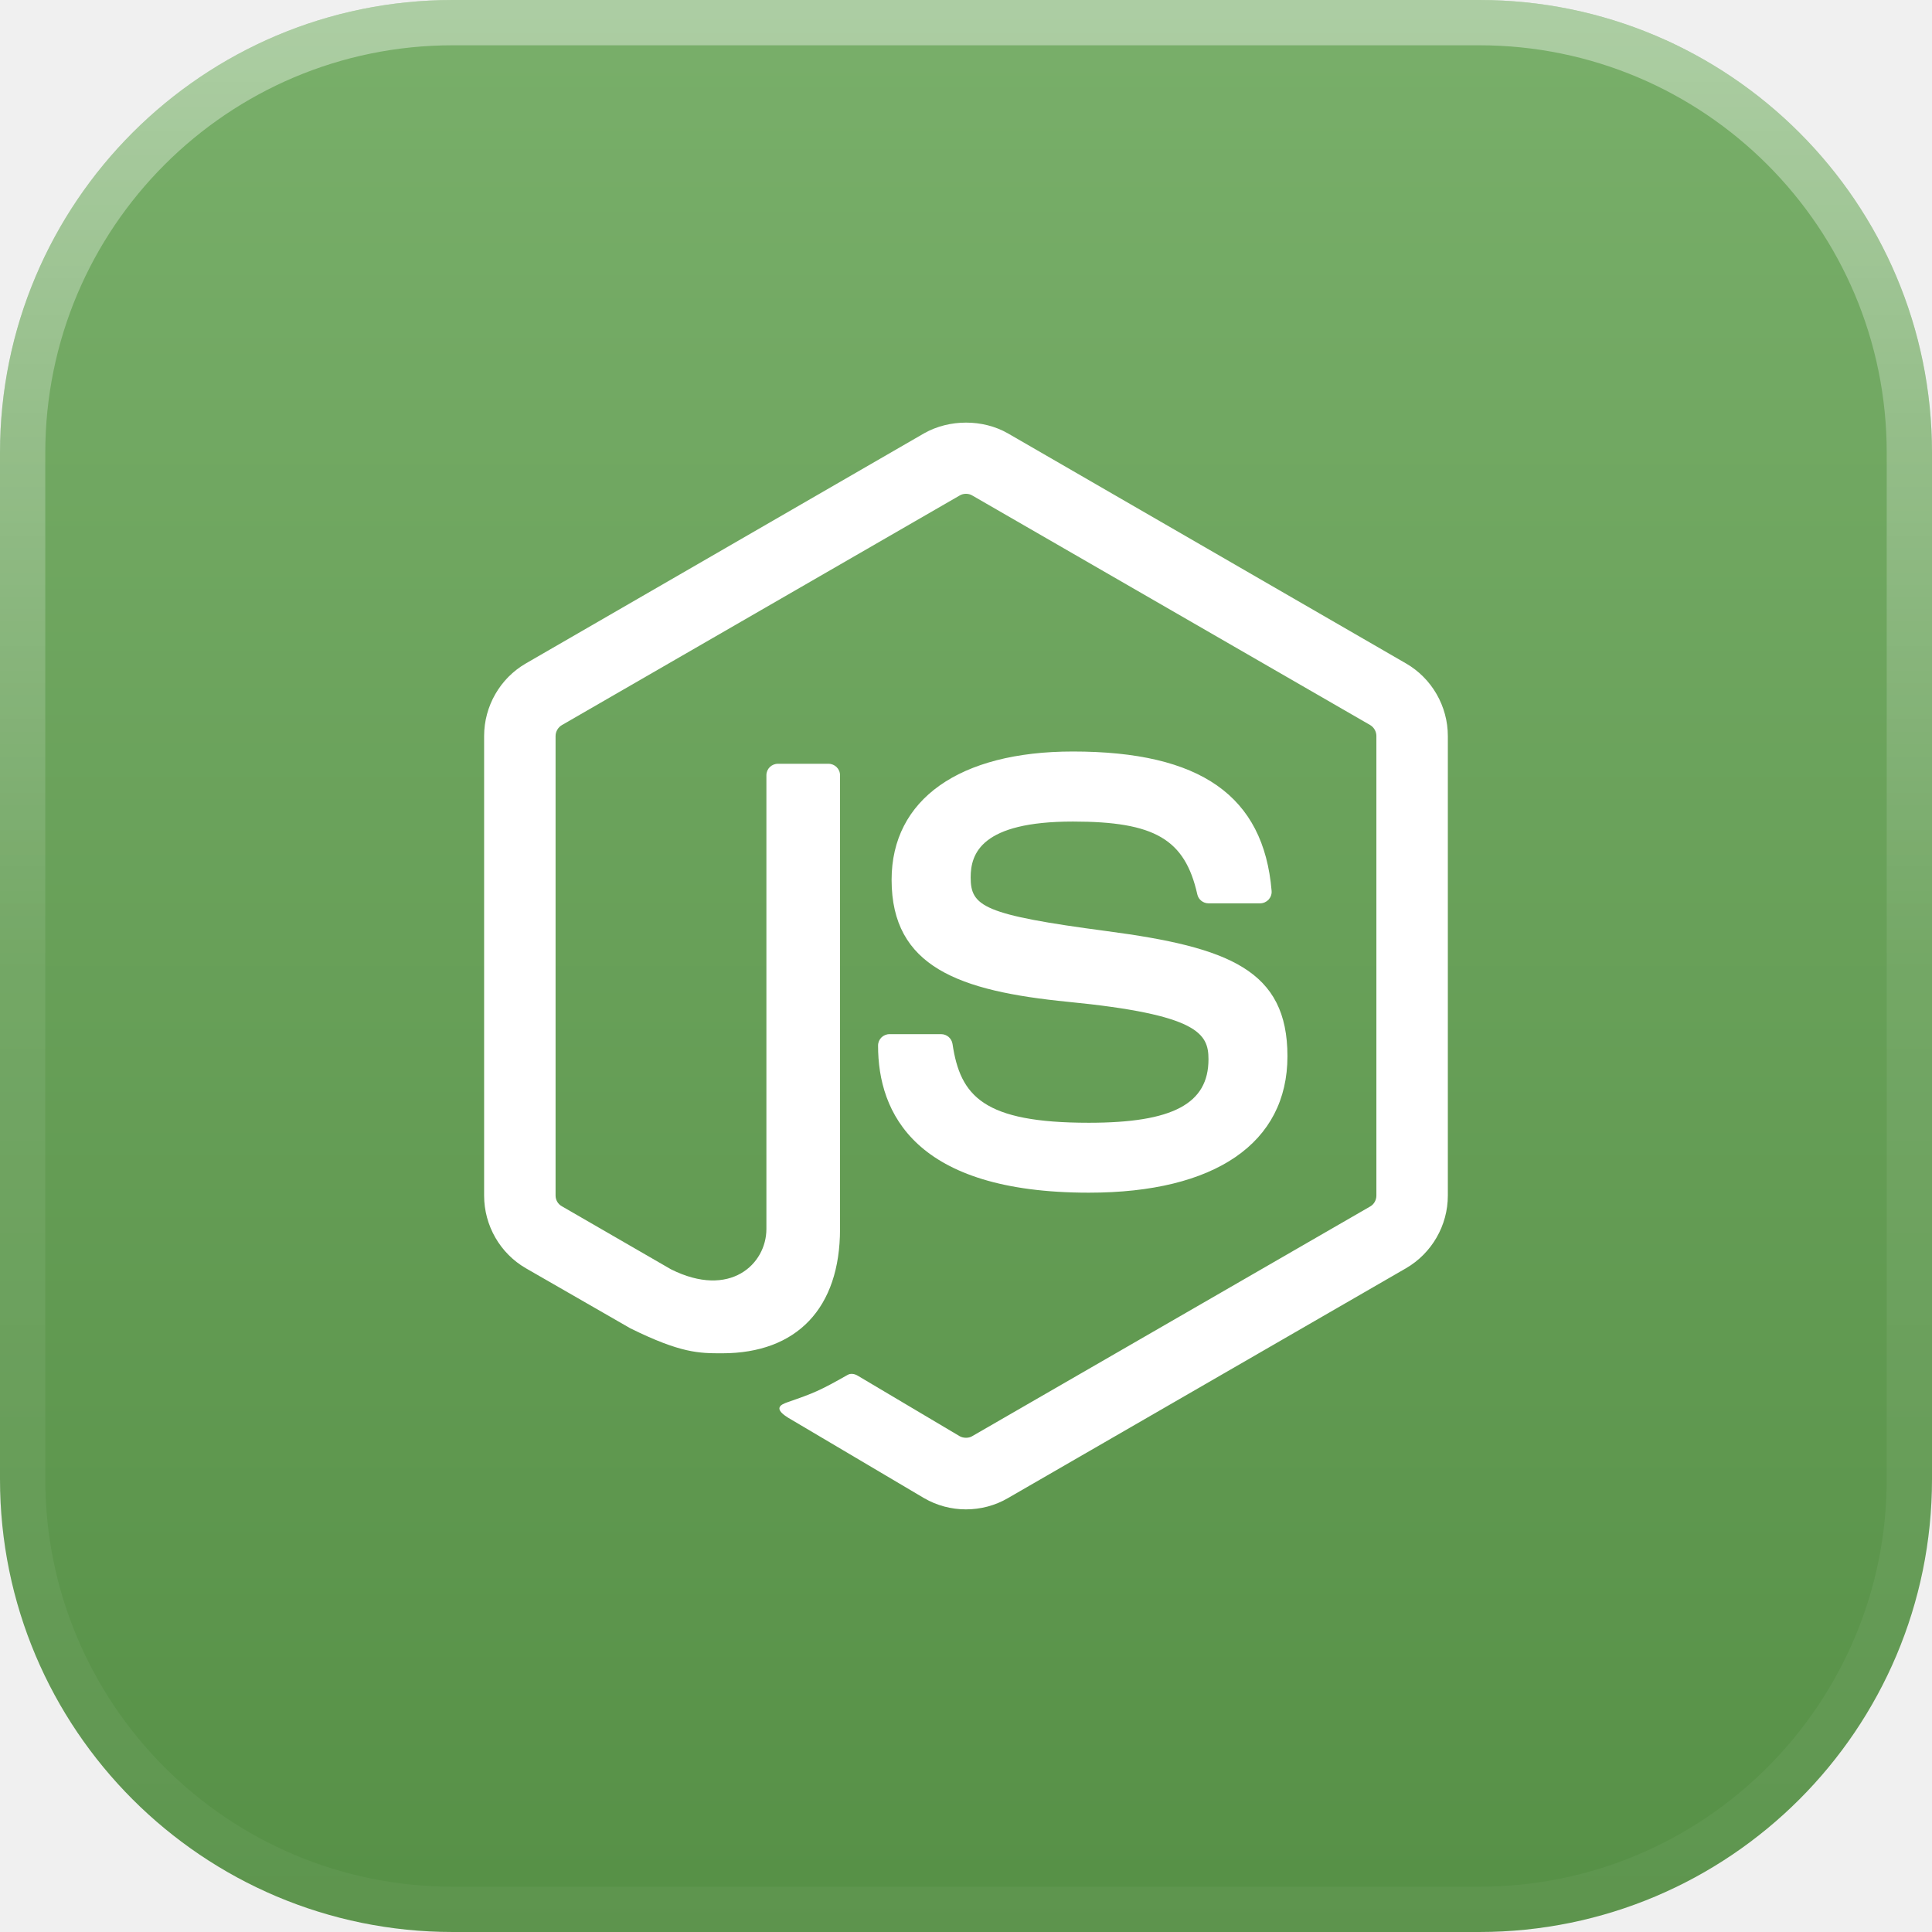
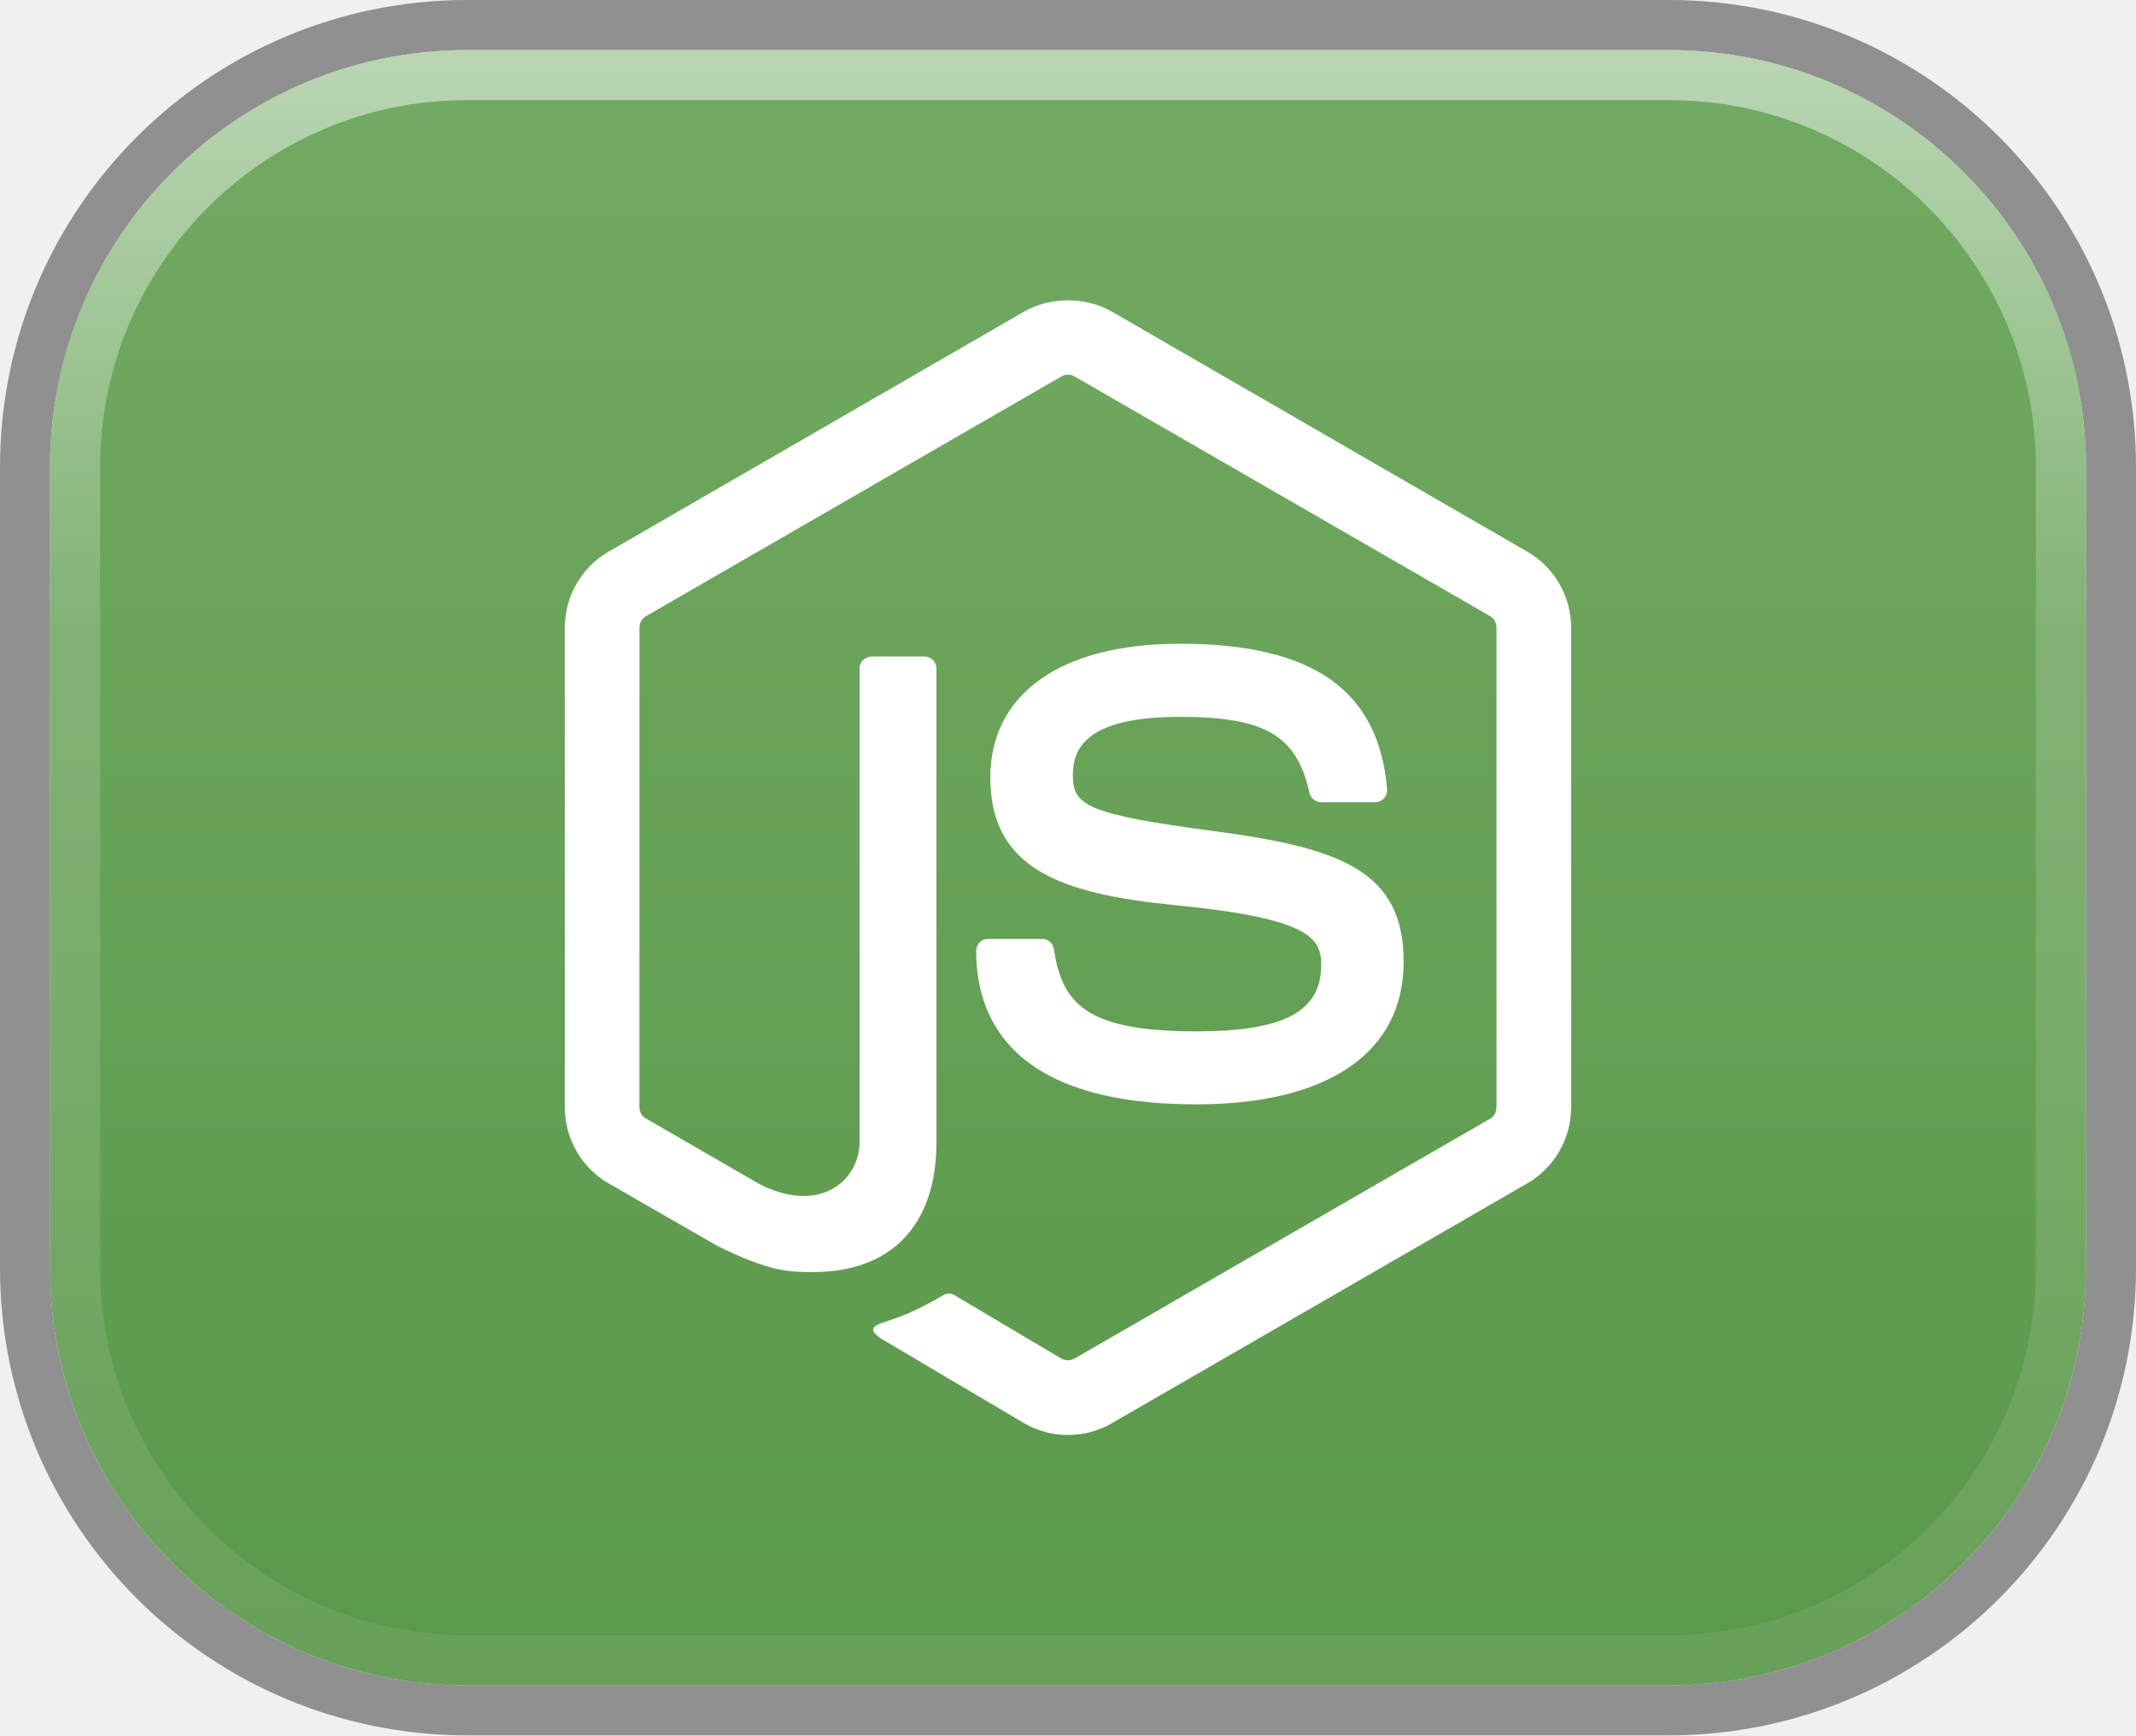
- <svg xmlns="http://www.w3.org/2000/svg" viewBox="0 0 64 64" width="64" height="64">
+ <svg xmlns="http://www.w3.org/2000/svg" viewBox="0 0 64 52" width="64" height="52">
  <defs>
    <linearGradient id="fill" x1="0" y1="0" x2="0" y2="1">
-       <stop offset="0" stop-color="#79af6a" />
-       <stop offset="1" stop-color="#569046" />
+       <stop offset="0" stop-color="#72ab63" />
+       <stop offset="1" stop-color="#5a984a" />
    </linearGradient>
    <linearGradient id="edge" x1="0" y1="0" x2="0" y2="1">
-       <stop offset="0" stop-color="#ffffff" stop-opacity="0.38" />
-       <stop offset="0.5" stop-color="#ffffff" stop-opacity="0.08" />
-       <stop offset="1" stop-color="#ffffff" stop-opacity="0.04" />
+       <stop offset="0" stop-color="#ffffff" stop-opacity="0.5" />
+       <stop offset="0.35" stop-color="#ffffff" stop-opacity="0.16" />
+       <stop offset="1" stop-color="#ffffff" stop-opacity="0.08" />
    </linearGradient>
  </defs>
-   <rect x="0" y="0" width="64" height="64" rx="15" fill="url(#fill)" />
-   <rect x="0.75" y="0.75" width="62.5" height="62.5" rx="14.25" fill="none" stroke="url(#edge)" stroke-width="1.5" />
+   <rect x="0.75" y="0.75" width="62.5" height="50.5" rx="13.25" fill="none" stroke="#000000" stroke-opacity="0.4" stroke-width="1.5" />
+   <rect x="1.5" y="1.5" width="61" height="49" rx="12.5" fill="url(#fill)" />
+   <rect x="2.25" y="2.25" width="59.5" height="47.5" rx="11.75" fill="none" stroke="url(#edge)" stroke-width="1.5" />
  <g fill="#ffffff" color="#ffffff">
-     <svg x="14" y="14" width="36" height="36" viewBox="0 0 24 24">
+     <svg x="15" y="9" width="34" height="34" viewBox="0 0 24 24">
      <path d="M11.998,24c-0.321,0-0.641-0.084-0.922-0.247l-2.936-1.737c-0.438-0.245-0.224-0.332-0.08-0.383 c0.585-0.203,0.703-0.25,1.328-0.604c0.065-0.037,0.151-0.023,0.218,0.017l2.256,1.339c0.082,0.045,0.197,0.045,0.272,0l8.795-5.076 c0.082-0.047,0.134-0.141,0.134-0.238V6.921c0-0.099-0.053-0.192-0.137-0.242l-8.791-5.072c-0.081-0.047-0.189-0.047-0.271,0 L3.075,6.68C2.99,6.729,2.936,6.825,2.936,6.921v10.15c0,0.097,0.054,0.189,0.139,0.235l2.409,1.392 c1.307,0.654,2.108-0.116,2.108-0.89V7.787c0-0.142,0.114-0.253,0.256-0.253h1.115c0.139,0,0.255,0.112,0.255,0.253v10.021 c0,1.745-0.95,2.745-2.604,2.745c-0.508,0-0.909,0-2.026-0.551L2.28,18.675c-0.57-0.329-0.922-0.945-0.922-1.604V6.921 c0-0.659,0.353-1.275,0.922-1.603l8.795-5.082c0.557-0.315,1.296-0.315,1.848,0l8.794,5.082c0.57,0.329,0.924,0.944,0.924,1.603 v10.15c0,0.659-0.354,1.273-0.924,1.604l-8.794,5.078C12.643,23.916,12.324,24,11.998,24z M19.099,13.993 c0-1.9-1.284-2.406-3.987-2.763c-2.731-0.361-3.009-0.548-3.009-1.187c0-0.528,0.235-1.233,2.258-1.233 c1.807,0,2.473,0.389,2.747,1.607c0.024,0.115,0.129,0.199,0.247,0.199h1.141c0.071,0,0.138-0.031,0.186-0.081 c0.048-0.054,0.074-0.123,0.067-0.196c-0.177-2.098-1.571-3.076-4.388-3.076c-2.508,0-4.004,1.058-4.004,2.833 c0,1.925,1.488,2.457,3.895,2.695c2.88,0.282,3.103,0.703,3.103,1.269c0,0.983-0.789,1.402-2.642,1.402 c-2.327,0-2.839-0.584-3.011-1.742c-0.02-0.124-0.126-0.215-0.253-0.215h-1.137c-0.141,0-0.254,0.112-0.254,0.253 c0,1.482,0.806,3.248,4.655,3.248C17.501,17.007,19.099,15.91,19.099,13.993z" />
    </svg>
  </g>
</svg>
